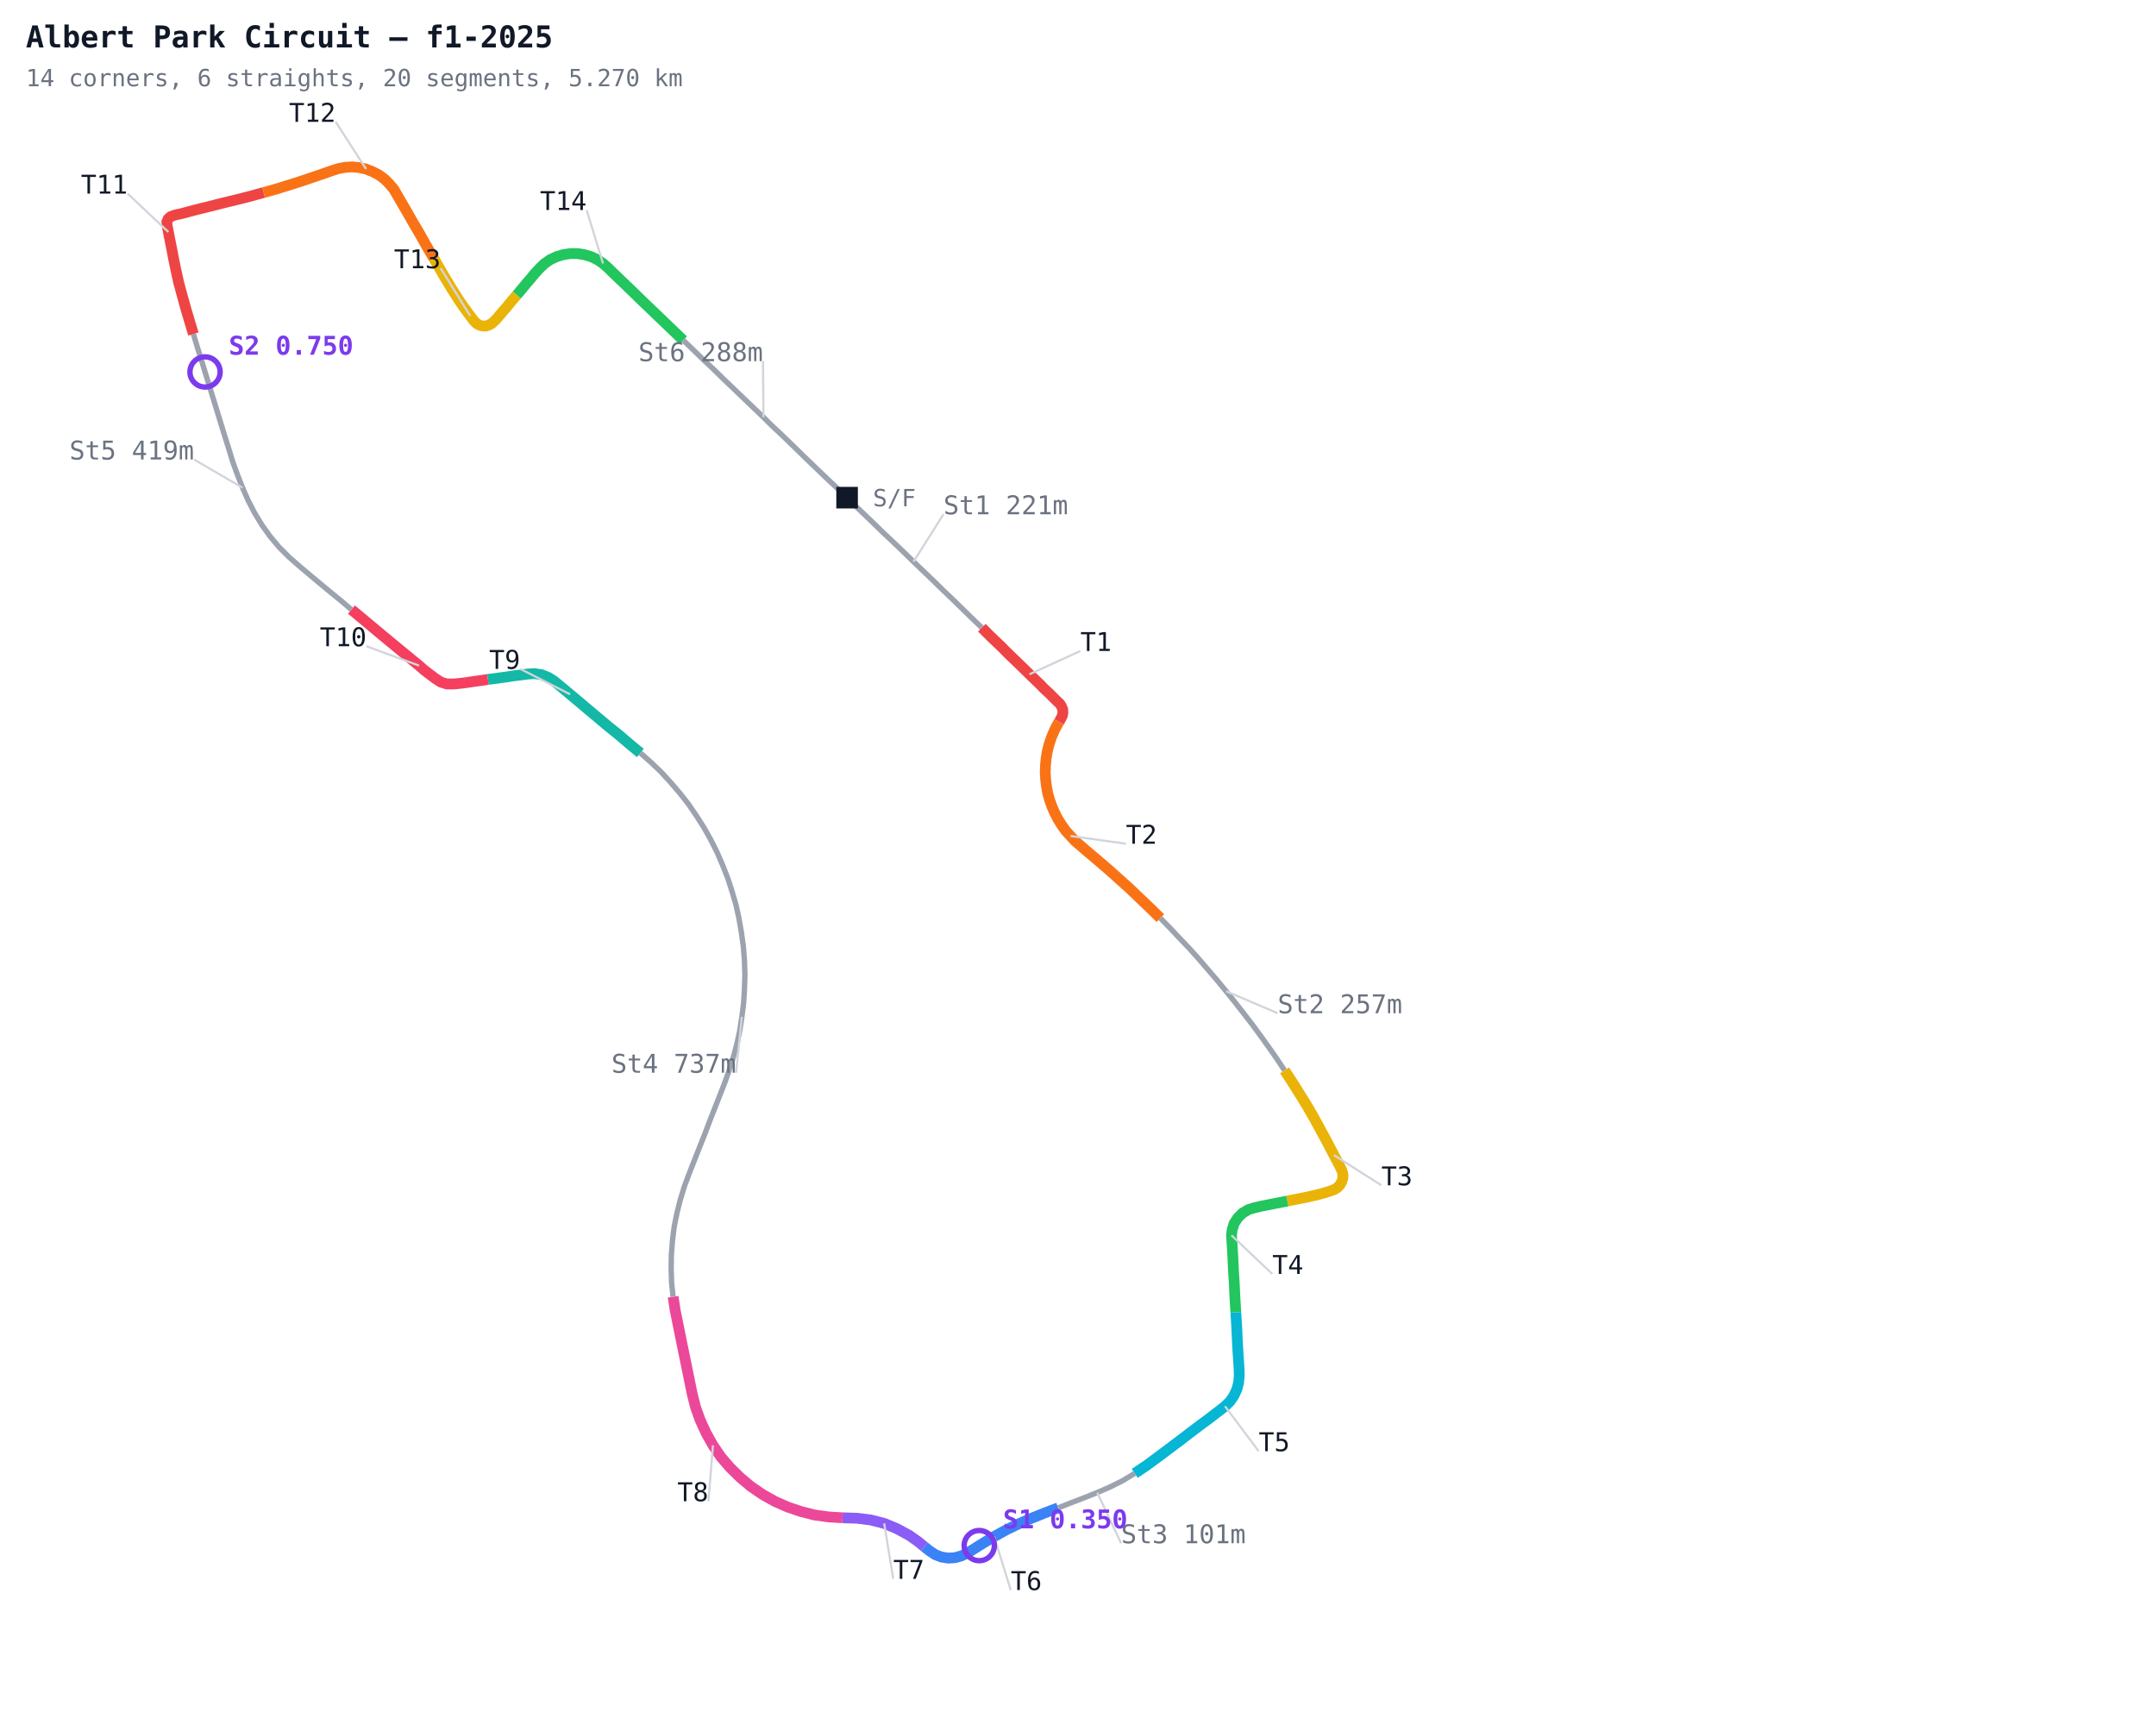
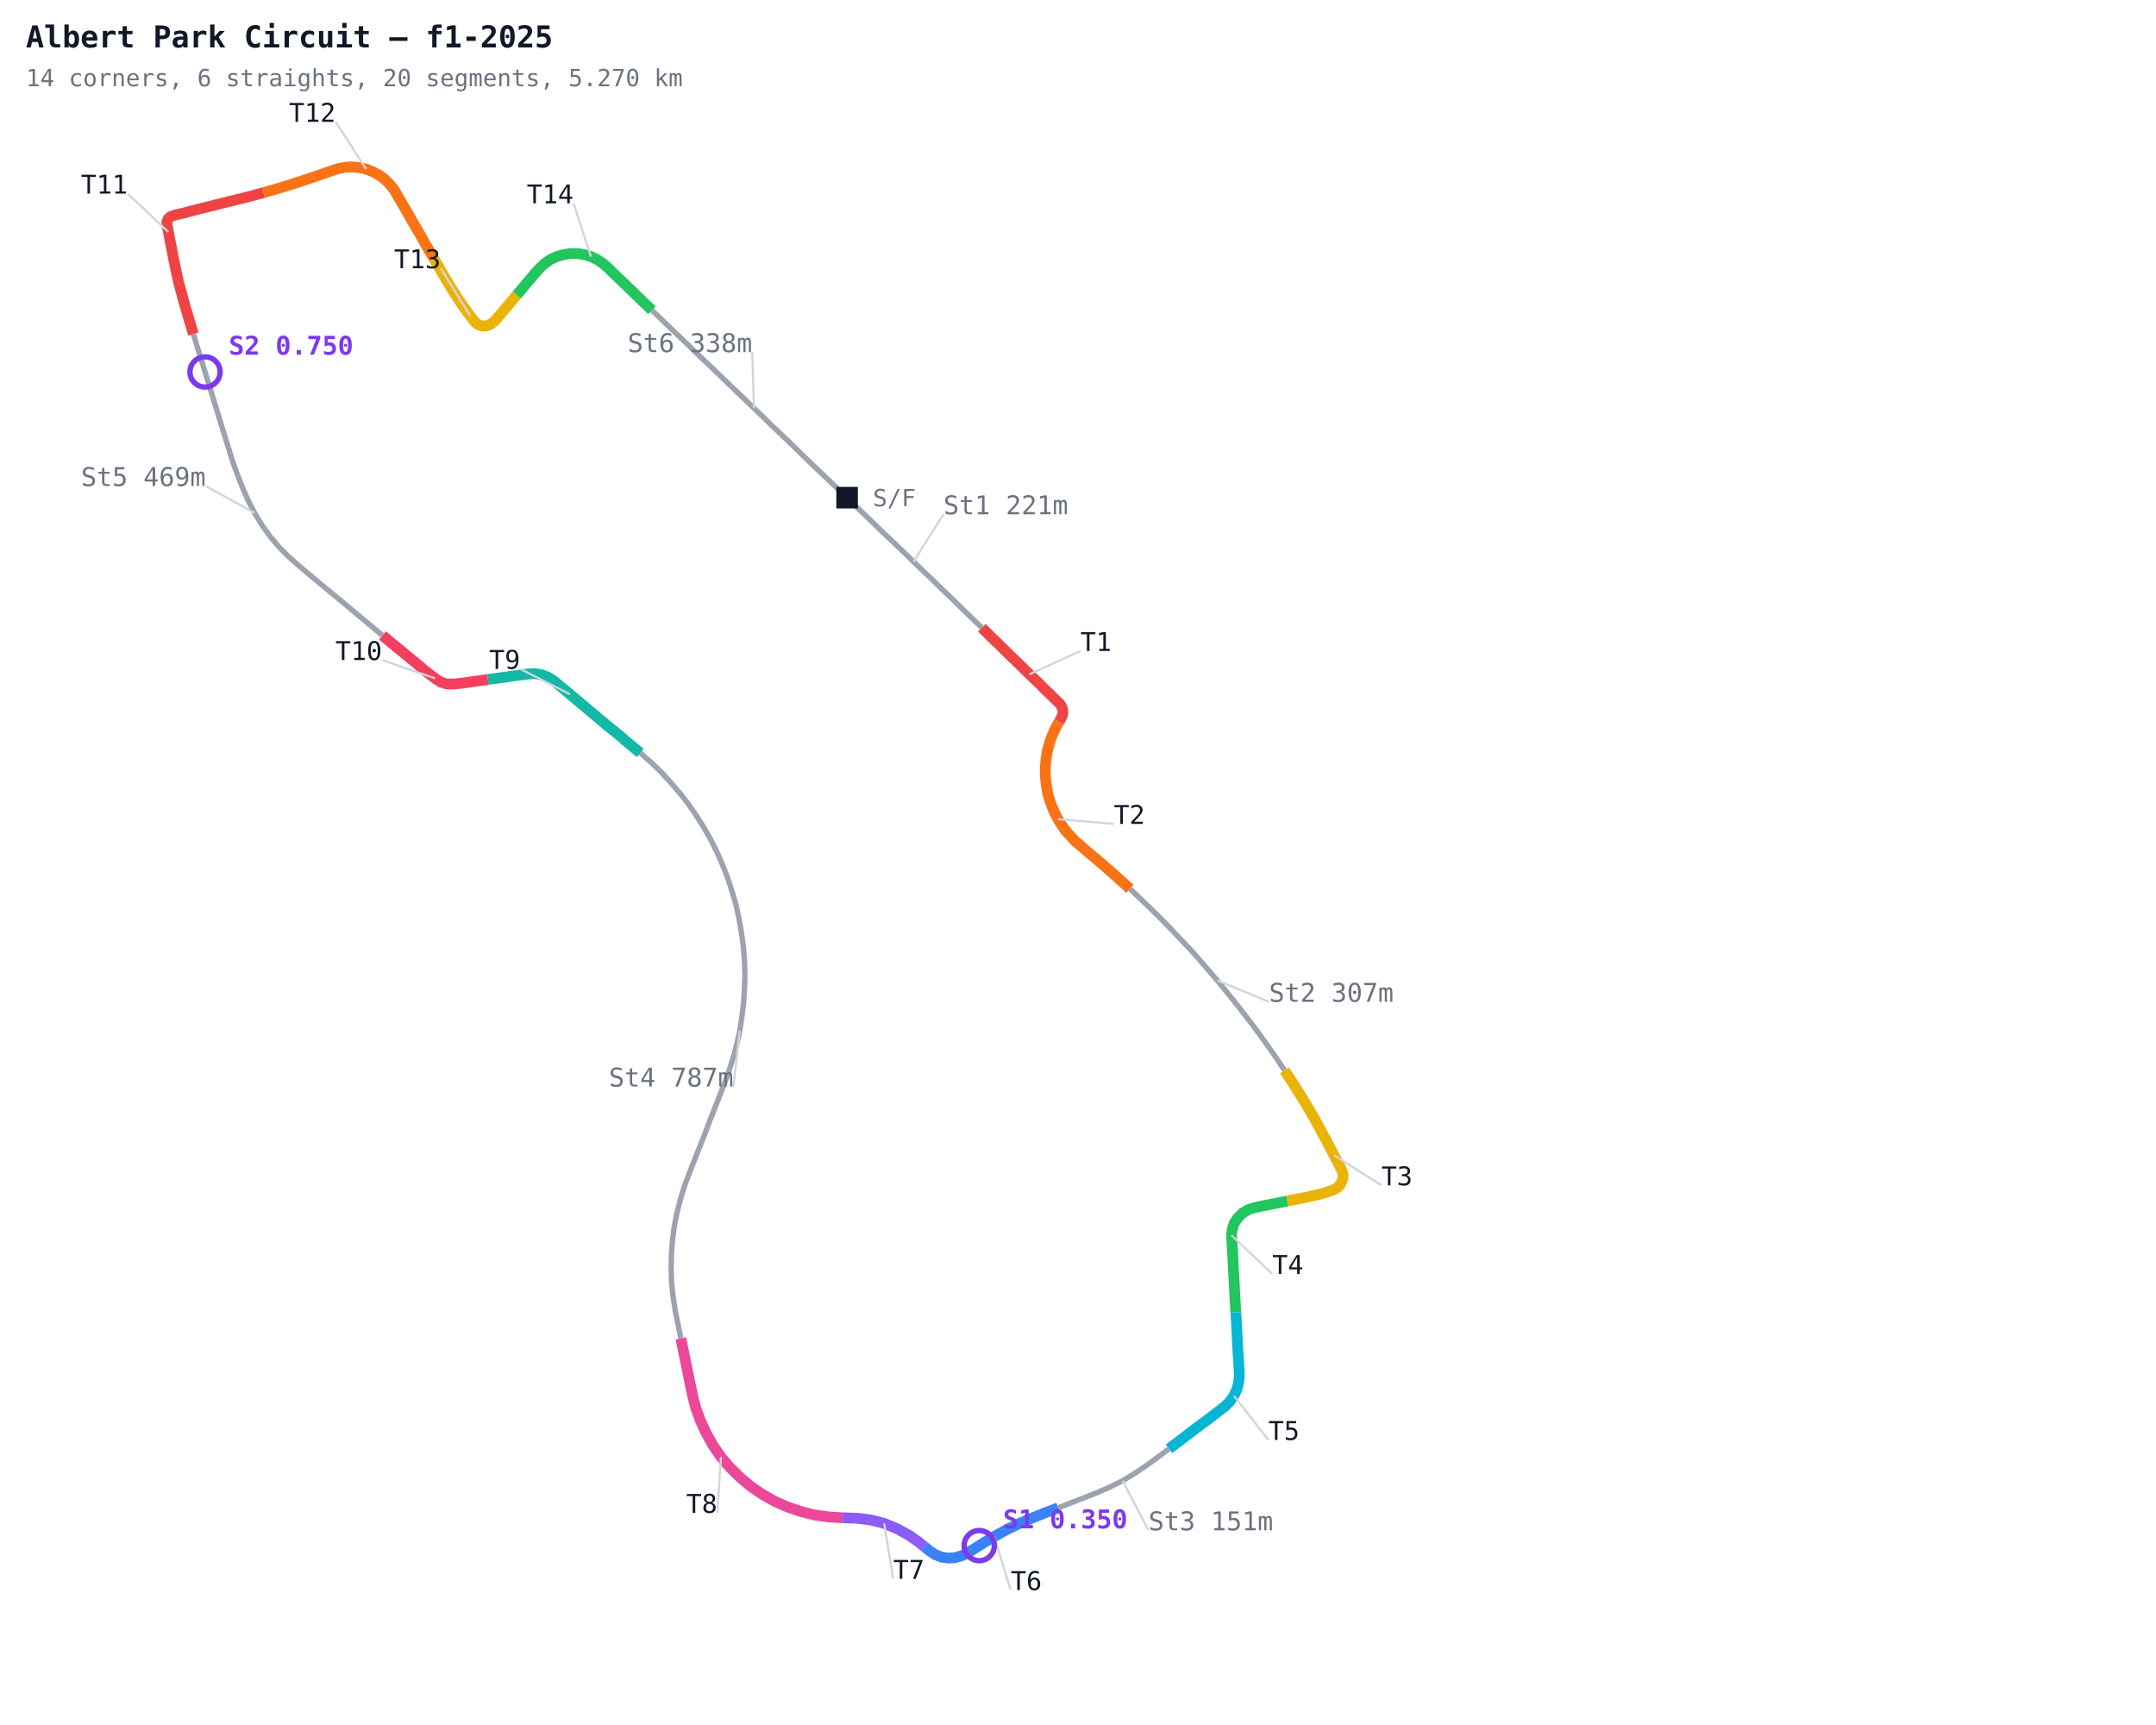
<svg xmlns="http://www.w3.org/2000/svg" width="1000" height="800" viewBox="0 0 1000 800">
  <defs>
    <style>
      .name { font-family: monospace; font-size: 12px; }
      .sector { font-family: monospace; font-size: 12px; fill: #7c3aed; font-weight: bold; }
      .title { font-family: monospace; font-size: 14px; fill: #111827; font-weight: bold; }
      .sub { font-family: monospace; font-size: 11px; fill: #6b7280; }
    </style>
  </defs>
  <rect width="1000" height="800" fill="#ffffff" />
  <polyline fill="none" stroke="#9ca3af" stroke-width="2.5" points="392.9,230.8 395.7,233.6 400.4,238.1 404.7,242.2 409.5,246.9 414.4,251.5 418.7,255.6 423.7,260.5 428.3,264.9 432.8,269.2 437.5,273.8 442.1,278.2 446.4,282.4 450.7,286.6 455.4,291.1" />
  <polyline fill="none" stroke="#ef4444" stroke-width="5" points="455.4,291.1 459.6,295.3 463.9,299.4 468.1,303.6 472.8,308.1 477.5,312.7 481.0,316.1 482.6,317.6 484.0,319.1 485.5,320.5 486.8,321.7 488.0,322.9 489.2,324.1 490.2,325.1 491.5,326.3 492.3,327.5 492.9,329.0 493.0,330.5 492.7,332.0 492.0,333.4 491.2,334.8" />
-   <polyline fill="none" stroke="#f97316" stroke-width="5" points="491.2,334.8 490.2,336.5 489.3,338.2 488.5,340.0 487.5,342.4 486.5,345.5 485.7,348.7 485.2,351.9 484.9,355.1 484.8,358.4 485.0,361.6 485.4,364.9 486.0,368.1 486.9,371.2 487.9,374.0 489.2,377.0 490.7,379.9 492.4,382.6 494.3,385.3 496.5,387.7 498.7,390.1 501.2,392.2 503.6,394.3 506.1,396.4 509.4,399.2 514.4,403.5 519.2,407.8 524.1,412.2 528.8,416.7 533.5,421.2 538.2,425.8" />
-   <polyline fill="none" stroke="#9ca3af" stroke-width="2.5" points="538.2,425.8 542.7,430.4 547.2,435.2 551.7,439.9 556.1,444.8 560.3,449.7 564.6,454.7 568.7,459.7 572.8,464.8 576.8,469.9 580.8,475.1 584.7,480.4 588.5,485.7 592.2,491.0 595.8,496.4" />
+   <polyline fill="none" stroke="#f97316" stroke-width="5" points="491.2,334.8 490.2,336.5 489.3,338.2 488.5,340.0 487.5,342.4 486.5,345.5 485.7,348.7 485.2,351.9 484.9,355.1 484.8,358.4 485.0,361.6 485.4,364.9 486.0,368.1 486.9,371.2 487.9,374.0 489.2,377.0 490.7,379.9 492.4,382.6 494.3,385.3 496.5,387.7 498.7,390.1 501.2,392.2 503.6,394.3 506.1,396.4 509.4,399.2 514.4,403.5 519.2,407.8 524.1,412.2" />
+   <polyline fill="none" stroke="#9ca3af" stroke-width="2.5" points="524.1,412.2 528.8,416.7 533.5,421.2 538.2,425.8 542.7,430.4 547.2,435.2 551.7,439.9 556.1,444.8 560.3,449.7 564.6,454.7 568.7,459.7 572.8,464.8 576.8,469.9 580.8,475.1 584.7,480.4 588.5,485.7 592.2,491.0 595.8,496.4" />
  <polyline fill="none" stroke="#eab308" stroke-width="5" points="595.8,496.4 599.4,501.9 602.8,507.3 606.2,512.8 609.5,518.5 612.6,524.2 615.7,529.9 618.7,535.7 619.9,537.9 620.6,539.3 621.3,540.6 622.0,542.0 622.6,543.5 622.9,545.0 622.8,546.6 622.3,548.1 621.5,549.5 620.5,550.6 619.2,551.5 617.7,552.1 616.2,552.6 614.7,553.1 613.2,553.5 611.7,553.9 610.2,554.3 608.7,554.6 607.1,555.0 605.2,555.4 603.2,555.8 600.1,556.4 597.1,557.0" />
  <polyline fill="none" stroke="#22c55e" stroke-width="5" points="597.1,557.0 594.1,557.6 591.0,558.2 588.0,558.8 584.9,559.4 581.9,560.1 579.0,561.0 576.3,562.6 574.1,564.8 572.4,567.4 571.5,570.4 571.2,572.9 571.4,576.0 571.6,579.1 571.8,582.6 572.1,589.1 572.5,595.6 572.8,602.1 573.2,608.6" />
-   <polyline fill="none" stroke="#06b6d4" stroke-width="5" points="573.2,608.6 573.6,615.1 573.9,621.6 574.2,627.1 574.5,631.4 574.7,634.7 574.8,637.9 574.5,641.2 573.7,644.3 572.3,647.3 570.5,649.9 568.2,652.2 565.6,654.2 563.0,656.2 560.4,658.2 557.8,660.1 552.6,664.0 547.4,668.0 542.2,671.9 537.0,675.8 531.7,679.7 526.3,683.3" />
-   <polyline fill="none" stroke="#9ca3af" stroke-width="2.5" points="526.3,683.3 520.7,686.7 514.9,689.6 508.9,692.2 502.9,694.6 496.9,696.9 490.8,699.3" />
+   <polyline fill="none" stroke="#06b6d4" stroke-width="5" points="573.2,608.6 573.6,615.1 573.9,621.6 574.2,627.1 574.5,631.4 574.7,634.7 574.8,637.9 574.5,641.2 573.7,644.3 572.3,647.3 570.5,649.9 568.2,652.2 565.6,654.2 563.0,656.2 560.4,658.2 557.8,660.1 552.6,664.0 547.4,668.0 542.2,671.9" />
+   <polyline fill="none" stroke="#9ca3af" stroke-width="2.5" points="542.2,671.9 537.0,675.8 531.7,679.7 526.3,683.3 520.7,686.7 514.9,689.6 508.9,692.2 502.9,694.6 496.9,696.9 490.8,699.3" />
  <polyline fill="none" stroke="#3b82f6" stroke-width="5" points="490.8,699.3 484.7,701.6 478.7,704.0 472.7,706.6 466.9,709.4 461.1,712.6 457.1,715.0 454.2,716.8 451.5,718.5 448.8,720.2 446.1,721.5 443.0,722.4 439.9,722.6 436.6,722.1 433.8,721.0 431.1,719.2 428.7,717.3" />
  <polyline fill="none" stroke="#8b5cf6" stroke-width="5" points="428.7,717.3 425.9,715.0 421.8,712.1 416.1,709.0 410.1,706.5 403.8,704.9 397.3,704.1 390.8,703.9" />
-   <polyline fill="none" stroke="#ec4899" stroke-width="5" points="390.8,703.9 384.3,703.5 377.8,702.6 371.5,701.0 365.3,698.9 359.4,696.3 353.7,693.1 348.3,689.4 343.3,685.2 338.6,680.6 334.4,675.7 330.7,670.3 327.5,664.6 324.8,658.7 322.6,652.6 321.0,646.2 319.7,639.8 318.4,633.4 317.1,627.1 315.8,620.7 314.5,614.3 313.2,607.9 312.2,601.4" />
-   <polyline fill="none" stroke="#9ca3af" stroke-width="2.5" points="312.2,601.4 311.5,594.9 311.3,588.4 311.4,581.9 311.9,575.4 312.7,568.9 314.0,562.5 315.6,556.2 317.5,550.0 319.6,544.4 322.0,538.3 324.4,532.2 326.8,526.2 329.1,520.1 331.5,514.0 333.9,507.9 336.2,502.0 338.2,496.4 340.0,490.8 341.7,484.5 343.1,478.1 344.1,471.6 344.9,465.2 345.3,458.7 345.5,452.1 345.3,445.6 344.8,439.1 343.9,432.6 342.8,426.2 341.4,419.8 339.6,413.6 337.6,407.4 335.2,401.3 332.6,395.3 329.7,389.5 326.5,383.8 323.0,378.3 319.3,372.9 315.3,367.8 311.0,362.8 306.6,358.0 301.9,353.5 297.0,349.2" />
+   <polyline fill="none" stroke="#ec4899" stroke-width="5" points="390.8,703.9 384.3,703.5 377.8,702.6 371.5,701.0 365.3,698.9 359.4,696.3 353.7,693.1 348.3,689.4 343.3,685.2 338.6,680.6 334.4,675.7 330.7,670.3 327.5,664.6 324.8,658.7 322.6,652.6 321.0,646.2 319.7,639.8 318.4,633.4 317.1,627.1 315.8,620.7" />
+   <polyline fill="none" stroke="#9ca3af" stroke-width="2.5" points="315.8,620.7 314.5,614.3 313.2,607.9 312.2,601.4 311.5,594.9 311.3,588.4 311.4,581.9 311.9,575.4 312.7,568.9 314.0,562.5 315.6,556.2 317.5,550.0 319.6,544.4 322.0,538.3 324.4,532.2 326.8,526.2 329.1,520.1 331.5,514.0 333.9,507.9 336.2,502.0 338.2,496.4 340.0,490.8 341.7,484.5 343.1,478.1 344.1,471.6 344.9,465.2 345.3,458.7 345.5,452.1 345.3,445.6 344.8,439.1 343.9,432.6 342.8,426.2 341.4,419.8 339.6,413.6 337.6,407.4 335.2,401.3 332.6,395.3 329.7,389.5 326.5,383.8 323.0,378.3 319.3,372.9 315.3,367.8 311.0,362.8 306.6,358.0 301.9,353.5 297.0,349.2" />
  <polyline fill="none" stroke="#14b8a6" stroke-width="5" points="297.0,349.2 291.9,345.0 287.0,340.8 281.9,336.7 276.9,332.5 271.9,328.3 268.0,325.0 264.4,322.0 261.9,319.9 259.5,317.9 256.8,315.7 254.2,314.1 251.2,312.9 247.9,312.4 244.7,312.6 241.8,313.0 238.5,313.4 235.3,313.9 232.3,314.3 229.3,314.7 226.3,315.1" />
-   <polyline fill="none" stroke="#f43f5e" stroke-width="5" points="226.3,315.1 223.1,315.6 220.0,316.0 216.8,316.5 213.7,316.9 210.6,317.2 207.2,317.2 204.4,316.3 201.8,314.6 199.4,312.8 196.8,310.8 194.4,308.7 191.6,306.4 186.6,302.3 182.0,298.5 177.4,294.7 172.6,290.7 167.7,286.6 163.0,282.7" />
-   <polyline fill="none" stroke="#9ca3af" stroke-width="2.5" points="163.0,282.7 158.4,278.8 153.5,274.8 148.9,271.0 144.0,266.9 139.0,262.7 134.1,258.4 129.5,253.8 125.3,248.8 121.5,243.5 118.1,237.9 115.1,232.1 112.5,226.2 110.1,220.1 107.9,214.0 106.0,207.8 104.2,202.1 102.3,195.9 100.5,190.0 98.7,184.2 96.9,178.3 95.1,172.5 93.3,166.6 91.5,160.9 89.7,154.9" />
+   <polyline fill="none" stroke="#f43f5e" stroke-width="5" points="226.3,315.1 223.1,315.6 220.0,316.0 216.8,316.5 213.7,316.9 210.6,317.2 207.2,317.2 204.4,316.3 201.8,314.6 199.4,312.8 196.8,310.8 194.4,308.7 191.6,306.4 186.6,302.3 182.0,298.5 177.4,294.7" />
+   <polyline fill="none" stroke="#9ca3af" stroke-width="2.5" points="177.4,294.7 172.6,290.7 167.7,286.6 163.0,282.7 158.4,278.8 153.5,274.8 148.9,271.0 144.0,266.9 139.0,262.7 134.1,258.4 129.5,253.8 125.3,248.8 121.5,243.5 118.1,237.9 115.1,232.1 112.5,226.2 110.1,220.1 107.9,214.0 106.0,207.8 104.2,202.1 102.3,195.9 100.5,190.0 98.7,184.2 96.9,178.3 95.1,172.5 93.3,166.6 91.5,160.9 89.7,154.9" />
  <polyline fill="none" stroke="#ef4444" stroke-width="5" points="89.7,154.9 87.9,148.9 86.2,143.2 84.6,137.4 82.9,131.2 81.5,124.8 80.3,118.9 79.8,116.2 79.3,113.7 78.8,111.2 78.4,109.1 78.1,107.6 77.8,106.0 77.5,104.5 77.4,102.9 78.0,101.5 79.1,100.5 80.6,99.9 82.1,99.5 83.6,99.2 85.2,98.8 86.7,98.4 88.2,98.0 89.7,97.6 93.2,96.7 97.3,95.7 103.6,94.1 109.8,92.6 116.1,91.0 122.3,89.3" />
  <polyline fill="none" stroke="#f97316" stroke-width="5" points="122.3,89.3 128.0,87.7 134.2,85.8 140.4,83.8 146.6,81.7 150.4,80.4 153.8,79.2 156.9,78.2 160.1,77.6 163.3,77.4 166.6,77.7 169.8,78.4 172.8,79.6 175.7,81.1 178.3,83.0 180.6,85.3 182.7,87.8 184.2,90.4 186.0,93.5 188.5,97.8 191.7,103.4 194.7,108.5 197.9,114.2 201.2,119.8" />
  <polyline fill="none" stroke="#eab308" stroke-width="5" points="201.2,119.8 202.8,122.6 204.2,125.0 205.8,127.8 207.5,130.6 209.3,133.6 210.9,136.1 212.6,138.8 214.1,141.0 215.2,142.6 216.2,143.9 217.1,145.2 218.1,146.5 219.0,147.7 219.9,148.9 221.0,150.0 222.4,150.8 223.9,151.2 225.4,151.2 226.9,150.7 228.2,149.9 229.3,148.9 230.4,147.8 231.4,146.6 233.0,144.7 235.1,142.3 237.3,139.6 239.7,136.8" />
-   <polyline fill="none" stroke="#22c55e" stroke-width="5" points="239.7,136.8 242.0,134.1 244.2,131.4 246.3,129.0 248.0,126.9 250.2,124.5 252.5,122.3 255.2,120.4 258.2,119.0 261.3,118.1 264.5,117.6 267.8,117.6 271.0,118.1 274.1,119.0 277.0,120.4 279.7,122.2 282.2,124.4 283.9,126.1 286.3,128.4 288.6,130.6 293.3,135.1 298.0,139.7 302.4,143.9 307.4,148.7 312.4,153.5 316.9,157.8" />
-   <polyline fill="none" stroke="#9ca3af" stroke-width="2.5" points="316.9,157.8 321.9,162.6 326.2,166.8 330.6,170.9 335.4,175.6 339.8,179.8 344.8,184.6 349.7,189.3 354.1,193.5 357.9,197.3 362.6,201.7 367.6,206.5 372.8,211.6 378.1,216.7 383.1,221.5 387.8,225.9 391.3,229.3" />
+   <polyline fill="none" stroke="#22c55e" stroke-width="5" points="239.7,136.8 242.0,134.1 244.2,131.4 246.3,129.0 248.0,126.9 250.2,124.5 252.5,122.3 255.2,120.4 258.2,119.0 261.3,118.1 264.5,117.6 267.8,117.6 271.0,118.1 274.1,119.0 277.0,120.4 279.7,122.2 282.2,124.4 283.9,126.1 286.3,128.4 288.6,130.6 293.3,135.1 298.0,139.7 302.4,143.9" />
+   <polyline fill="none" stroke="#9ca3af" stroke-width="2.5" points="302.4,143.9 307.4,148.7 312.4,153.5 316.9,157.8 321.9,162.6 326.2,166.8 330.6,170.9 335.4,175.6 339.8,179.8 344.8,184.6 349.7,189.3 354.1,193.5 357.9,197.3 362.6,201.7 367.6,206.5 372.8,211.6 378.1,216.7 383.1,221.5 387.8,225.9 391.3,229.3" />
  <line x1="423.7" y1="260.5" x2="437.6" y2="238.5" stroke="#d1d5db" stroke-width="1" />
  <text x="437.6" y="238.5" text-anchor="start" class="name" fill="#6b7280">St1 221m</text>
  <line x1="477.5" y1="312.7" x2="501.1" y2="301.9" stroke="#d1d5db" stroke-width="1" />
  <text x="501.1" y="301.9" text-anchor="start" class="name" fill="#111827">T1</text>
-   <line x1="496.5" y1="387.7" x2="522.2" y2="391.3" stroke="#d1d5db" stroke-width="1" />
-   <text x="522.2" y="391.3" text-anchor="start" class="name" fill="#111827">T2</text>
-   <line x1="568.7" y1="459.7" x2="592.6" y2="469.9" stroke="#d1d5db" stroke-width="1" />
-   <text x="592.6" y="469.9" text-anchor="start" class="name" fill="#6b7280">St2 257m</text>
+   <line x1="490.7" y1="379.9" x2="516.6" y2="382.1" stroke="#d1d5db" stroke-width="1" />
+   <text x="516.6" y="382.1" text-anchor="start" class="name" fill="#111827">T2</text>
+   <line x1="564.6" y1="454.7" x2="588.6" y2="464.6" stroke="#d1d5db" stroke-width="1" />
+   <text x="588.6" y="464.6" text-anchor="start" class="name" fill="#6b7280">St2 307m</text>
  <line x1="618.7" y1="535.7" x2="640.7" y2="549.7" stroke="#d1d5db" stroke-width="1" />
  <text x="640.7" y="549.7" text-anchor="start" class="name" fill="#111827">T3</text>
  <line x1="571.2" y1="572.9" x2="590.1" y2="590.8" stroke="#d1d5db" stroke-width="1" />
  <text x="590.1" y="590.8" text-anchor="start" class="name" fill="#111827">T4</text>
-   <line x1="568.2" y1="652.2" x2="583.8" y2="673.0" stroke="#d1d5db" stroke-width="1" />
-   <text x="583.8" y="673.0" text-anchor="start" class="name" fill="#111827">T5</text>
-   <line x1="508.9" y1="692.2" x2="520.0" y2="715.7" stroke="#d1d5db" stroke-width="1" />
-   <text x="520.0" y="715.7" text-anchor="start" class="name" fill="#6b7280">St3 101m</text>
+   <line x1="572.3" y1="647.3" x2="588.3" y2="667.8" stroke="#d1d5db" stroke-width="1" />
+   <text x="588.3" y="667.8" text-anchor="start" class="name" fill="#111827">T5</text>
+   <line x1="520.7" y1="686.7" x2="532.7" y2="709.7" stroke="#d1d5db" stroke-width="1" />
+   <text x="532.7" y="709.7" text-anchor="start" class="name" fill="#6b7280">St3 151m</text>
  <line x1="461.1" y1="712.6" x2="468.8" y2="737.4" stroke="#d1d5db" stroke-width="1" />
  <text x="468.8" y="737.4" text-anchor="start" class="name" fill="#111827">T6</text>
  <line x1="410.1" y1="706.5" x2="414.3" y2="732.2" stroke="#d1d5db" stroke-width="1" />
  <text x="414.3" y="732.2" text-anchor="start" class="name" fill="#111827">T7</text>
-   <line x1="330.7" y1="670.3" x2="328.6" y2="696.2" stroke="#d1d5db" stroke-width="1" />
-   <text x="328.6" y="696.2" text-anchor="end" class="name" fill="#111827">T8</text>
-   <line x1="344.1" y1="471.6" x2="341.4" y2="497.5" stroke="#d1d5db" stroke-width="1" />
-   <text x="341.4" y="497.5" text-anchor="end" class="name" fill="#6b7280">St4 737m</text>
+   <line x1="334.4" y1="675.7" x2="332.7" y2="701.6" stroke="#d1d5db" stroke-width="1" />
+   <text x="332.7" y="701.6" text-anchor="end" class="name" fill="#111827">T8</text>
+   <line x1="343.1" y1="478.1" x2="340.2" y2="503.9" stroke="#d1d5db" stroke-width="1" />
+   <text x="340.2" y="503.9" text-anchor="end" class="name" fill="#6b7280">St4 787m</text>
  <line x1="264.4" y1="322.0" x2="241.3" y2="310.2" stroke="#d1d5db" stroke-width="1" />
  <text x="241.3" y="310.2" text-anchor="end" class="name" fill="#111827">T9</text>
-   <line x1="194.4" y1="308.7" x2="170.0" y2="299.7" stroke="#d1d5db" stroke-width="1" />
-   <text x="170.0" y="299.7" text-anchor="end" class="name" fill="#111827">T10</text>
-   <line x1="112.5" y1="226.2" x2="90.0" y2="213.1" stroke="#d1d5db" stroke-width="1" />
-   <text x="90.0" y="213.1" text-anchor="end" class="name" fill="#6b7280">St5 419m</text>
+   <line x1="201.8" y1="314.6" x2="177.2" y2="306.1" stroke="#d1d5db" stroke-width="1" />
+   <text x="177.2" y="306.1" text-anchor="end" class="name" fill="#111827">T10</text>
+   <line x1="118.1" y1="237.9" x2="95.4" y2="225.4" stroke="#d1d5db" stroke-width="1" />
+   <text x="95.4" y="225.4" text-anchor="end" class="name" fill="#6b7280">St5 469m</text>
  <line x1="78.1" y1="107.6" x2="59.2" y2="89.8" stroke="#d1d5db" stroke-width="1" />
  <text x="59.2" y="89.8" text-anchor="end" class="name" fill="#111827">T11</text>
  <line x1="169.8" y1="78.4" x2="155.7" y2="56.5" stroke="#d1d5db" stroke-width="1" />
  <text x="155.7" y="56.5" text-anchor="end" class="name" fill="#111827">T12</text>
  <line x1="218.1" y1="146.5" x2="204.4" y2="124.4" stroke="#d1d5db" stroke-width="1" />
  <text x="204.4" y="124.4" text-anchor="end" class="name" fill="#111827">T13</text>
-   <line x1="279.7" y1="122.2" x2="272.1" y2="97.4" stroke="#d1d5db" stroke-width="1" />
-   <text x="272.1" y="97.4" text-anchor="end" class="name" fill="#111827">T14</text>
-   <line x1="354.1" y1="193.5" x2="353.9" y2="167.5" stroke="#d1d5db" stroke-width="1" />
-   <text x="353.9" y="167.5" text-anchor="end" class="name" fill="#6b7280">St6 288m</text>
+   <line x1="274.1" y1="119.0" x2="266.0" y2="94.3" stroke="#d1d5db" stroke-width="1" />
+   <text x="266.0" y="94.3" text-anchor="end" class="name" fill="#111827">T14</text>
+   <line x1="349.7" y1="189.3" x2="348.9" y2="163.3" stroke="#d1d5db" stroke-width="1" />
+   <text x="348.9" y="163.3" text-anchor="end" class="name" fill="#6b7280">St6 338m</text>
  <circle cx="454.2" cy="716.8" r="7" fill="none" stroke="#7c3aed" stroke-width="2.5" />
  <text x="465.2" y="708.8" class="sector">S1 0.350</text>
  <circle cx="95.1" cy="172.5" r="7" fill="none" stroke="#7c3aed" stroke-width="2.5" />
  <text x="106.1" y="164.5" class="sector">S2 0.750</text>
  <rect x="387.9" y="225.8" width="10" height="10" fill="#111827" />
  <text x="404.9" y="234.8" class="sub">S/F</text>
  <text class="title" x="12" y="22">Albert Park Circuit — f1-2025</text>
  <text class="sub" x="12" y="40">14 corners, 6 straights, 20 segments, 5.270 km</text>
</svg>
